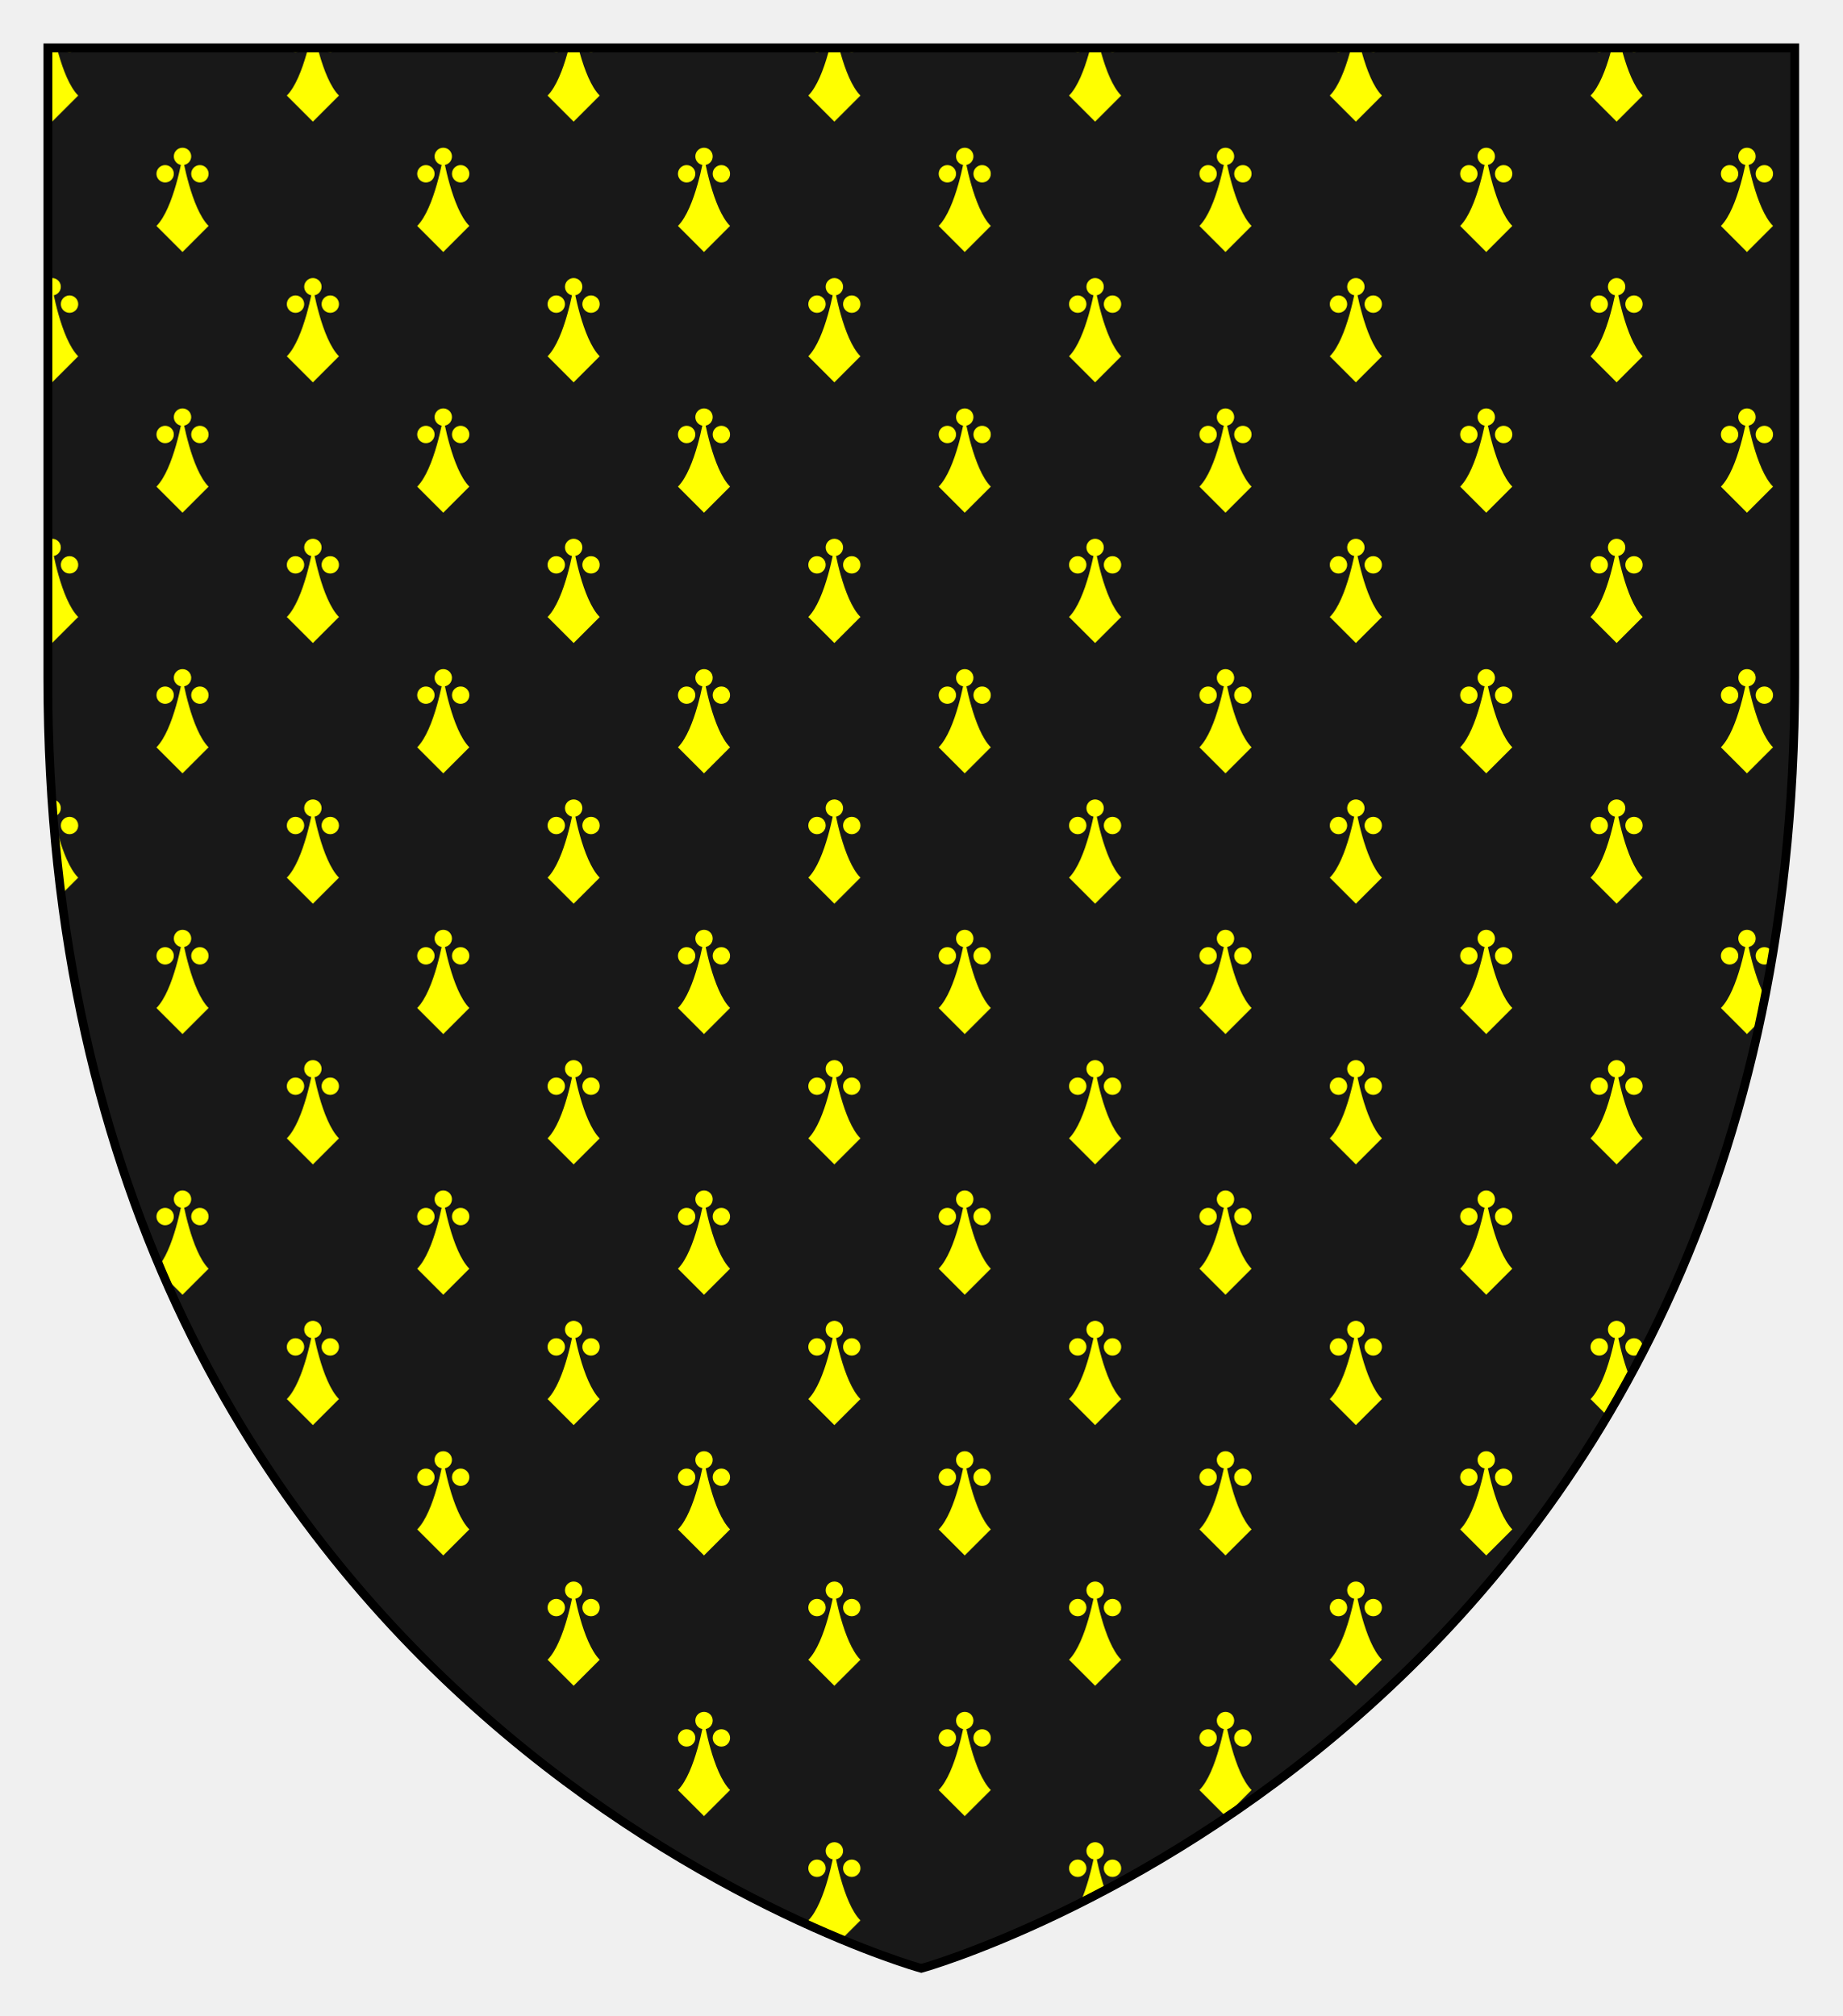
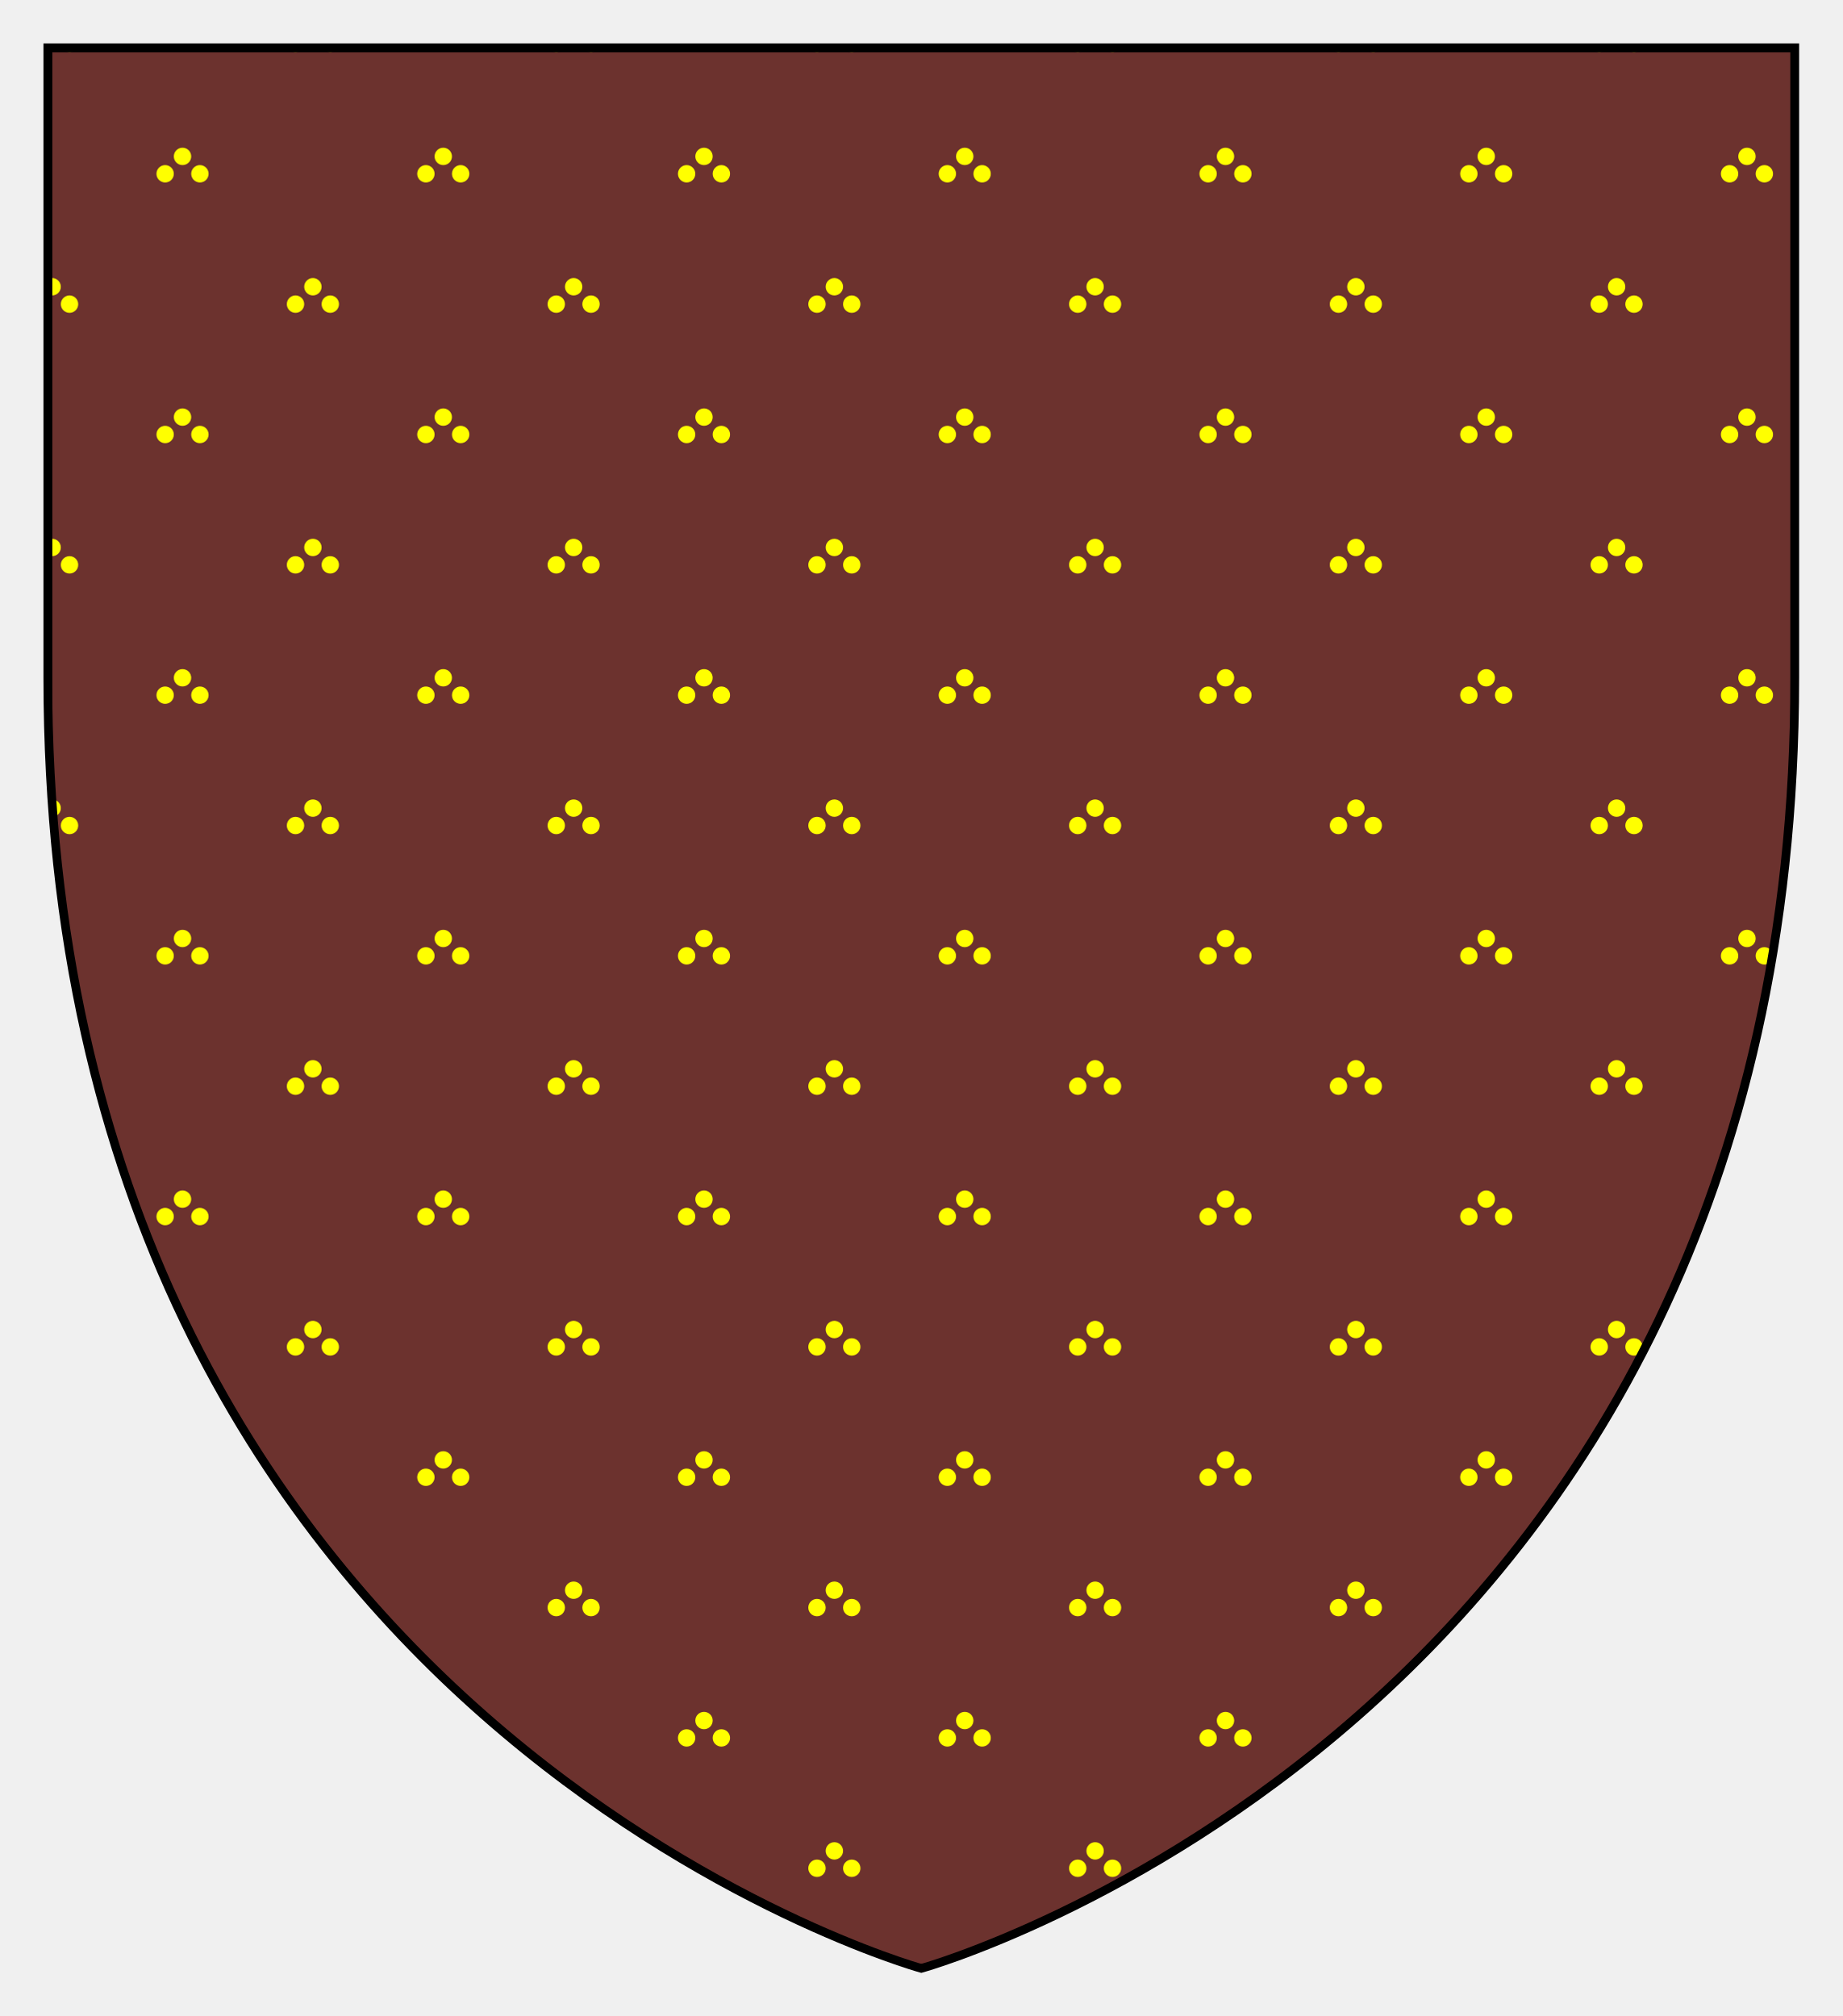
- <svg xmlns="http://www.w3.org/2000/svg" y="0" x="0" viewBox="-53 -53 106 116 ">
+ <svg xmlns="http://www.w3.org/2000/svg" viewBox="-53 -53 106 116">
  <mask id="Clip0001">
-     <g fill="white">
-       <path d="M -50 -50 V-14 C-50,46 0,60 0,60 C0,60 50,46 50,-14 V-50 z" id="ClipPath0002" />
+     <g fill="#fff">
+       <path d="M-50-50v36c0 60 50 74 50 74s50-14 50-74v-36z" />
    </g>
  </mask>
-   <path stroke="black" stroke-width="1" d="M -50 -50 V-14 C-50,46 0,60 0,60 C0,60 50,46 50,-14 V-50 z" fill="none" />
+   <path fill="none" stroke="#000" d="M-50-50v36c0 60 50 74 50 74s50-14 50-74v-36z" />
  <defs>
-     <pattern width="15" patternContentUnits="userSpaceOnUse" patternUnits="userSpaceOnUse" id="ermine0003" height="15">
-       <rect y="0" width="15" fill="#181818" x="0" height="15" />
-       <path d="M1,5 c1,-1 1.5,-4 1.5,-4 c0,0 .5,3 1.5,4 l-1.5,1.5 z" fill="yellow" />
-       <circle cx="1.5" cy="2" r=".5" fill="yellow" />
-       <circle cx="2.5" cy="1" r=".5" fill="yellow" />
-       <circle cx="3.5" cy="2" r=".5" fill="yellow" />
-       <path d="M8.5,12.5 c1,-1 1.5,-4 1.5,-4 c0,0 .5,3 1.5,4 l-1.5,1.5 z" fill="yellow" />
-       <circle cx="9" cy="9.5" r=".5" fill="yellow" />
-       <circle cx="10" cy="8.5" r=".5" fill="yellow" />
-       <circle cx="11" cy="9.5" r=".5" fill="yellow" />
+     <pattern id="ermine0003" width="15" height="15" patternContentUnits="userSpaceOnUse" patternUnits="userSpaceOnUse">
+       <path fill="#6c322e" d="M0 0H15V15H0z" />
+       <path fill="#6c322e" d="M1 5c1-1 1.5-4 1.5-4S3 4 4 5L2.5 6.5z" />
+       <circle cx="1.5" cy="2" r="0.5" fill="#ff0" />
+       <circle cx="2.5" cy="1" r="0.5" fill="#ff0" />
+       <circle cx="3.5" cy="2" r="0.5" fill="#ff0" />
+       <path fill="#6c322e" d="M8.5 12.5c1-1 1.5-4 1.5-4s.5 3 1.5 4L10 14z" />
+       <circle cx="9" cy="9.5" r="0.5" fill="#ff0" />
+       <circle cx="10" cy="8.5" r="0.5" fill="#ff0" />
+       <circle cx="11" cy="9.5" r="0.5" fill="#ff0" />
    </pattern>
  </defs>
-   <g mask="url(#Clip0001)" transform="">
-     <rect y="-50" width="100" fill="url(#ermine0003)" x="-50" height="110" />
+   <g mask="url(#Clip0001)">
+     <path fill="url(#ermine0003)" d="M-50 -50H50V60H-50z" />
  </g>
</svg>
